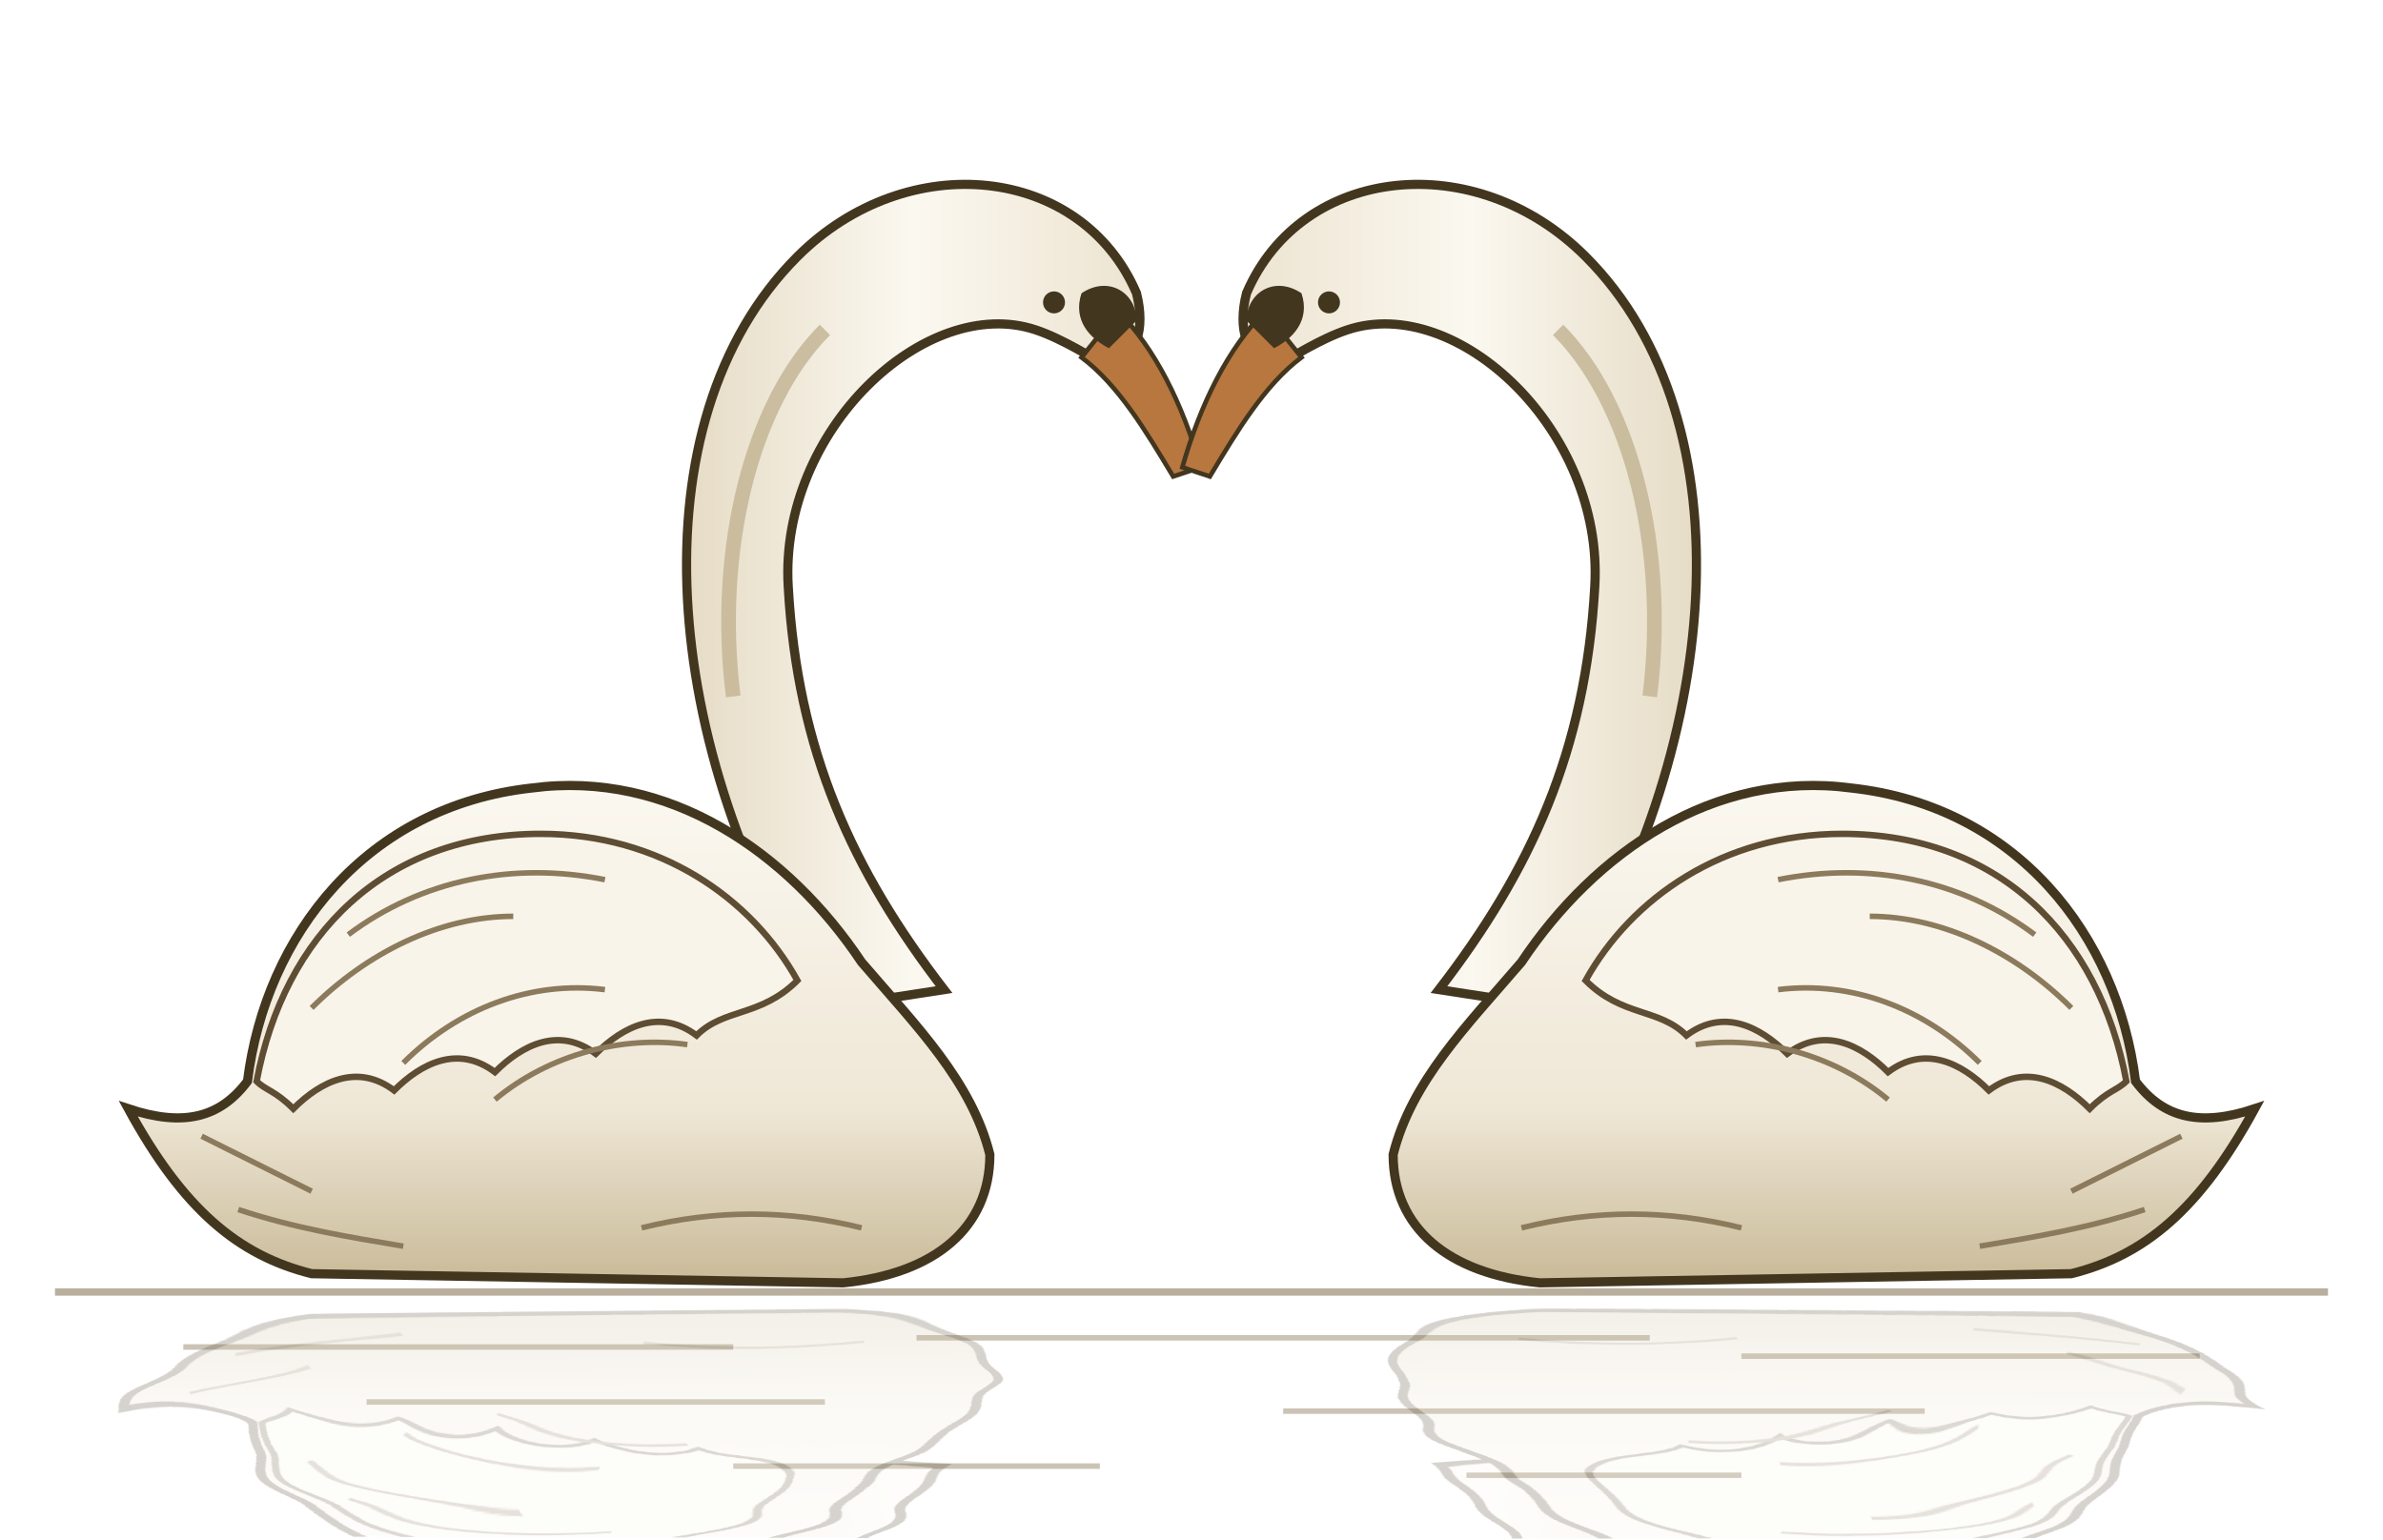
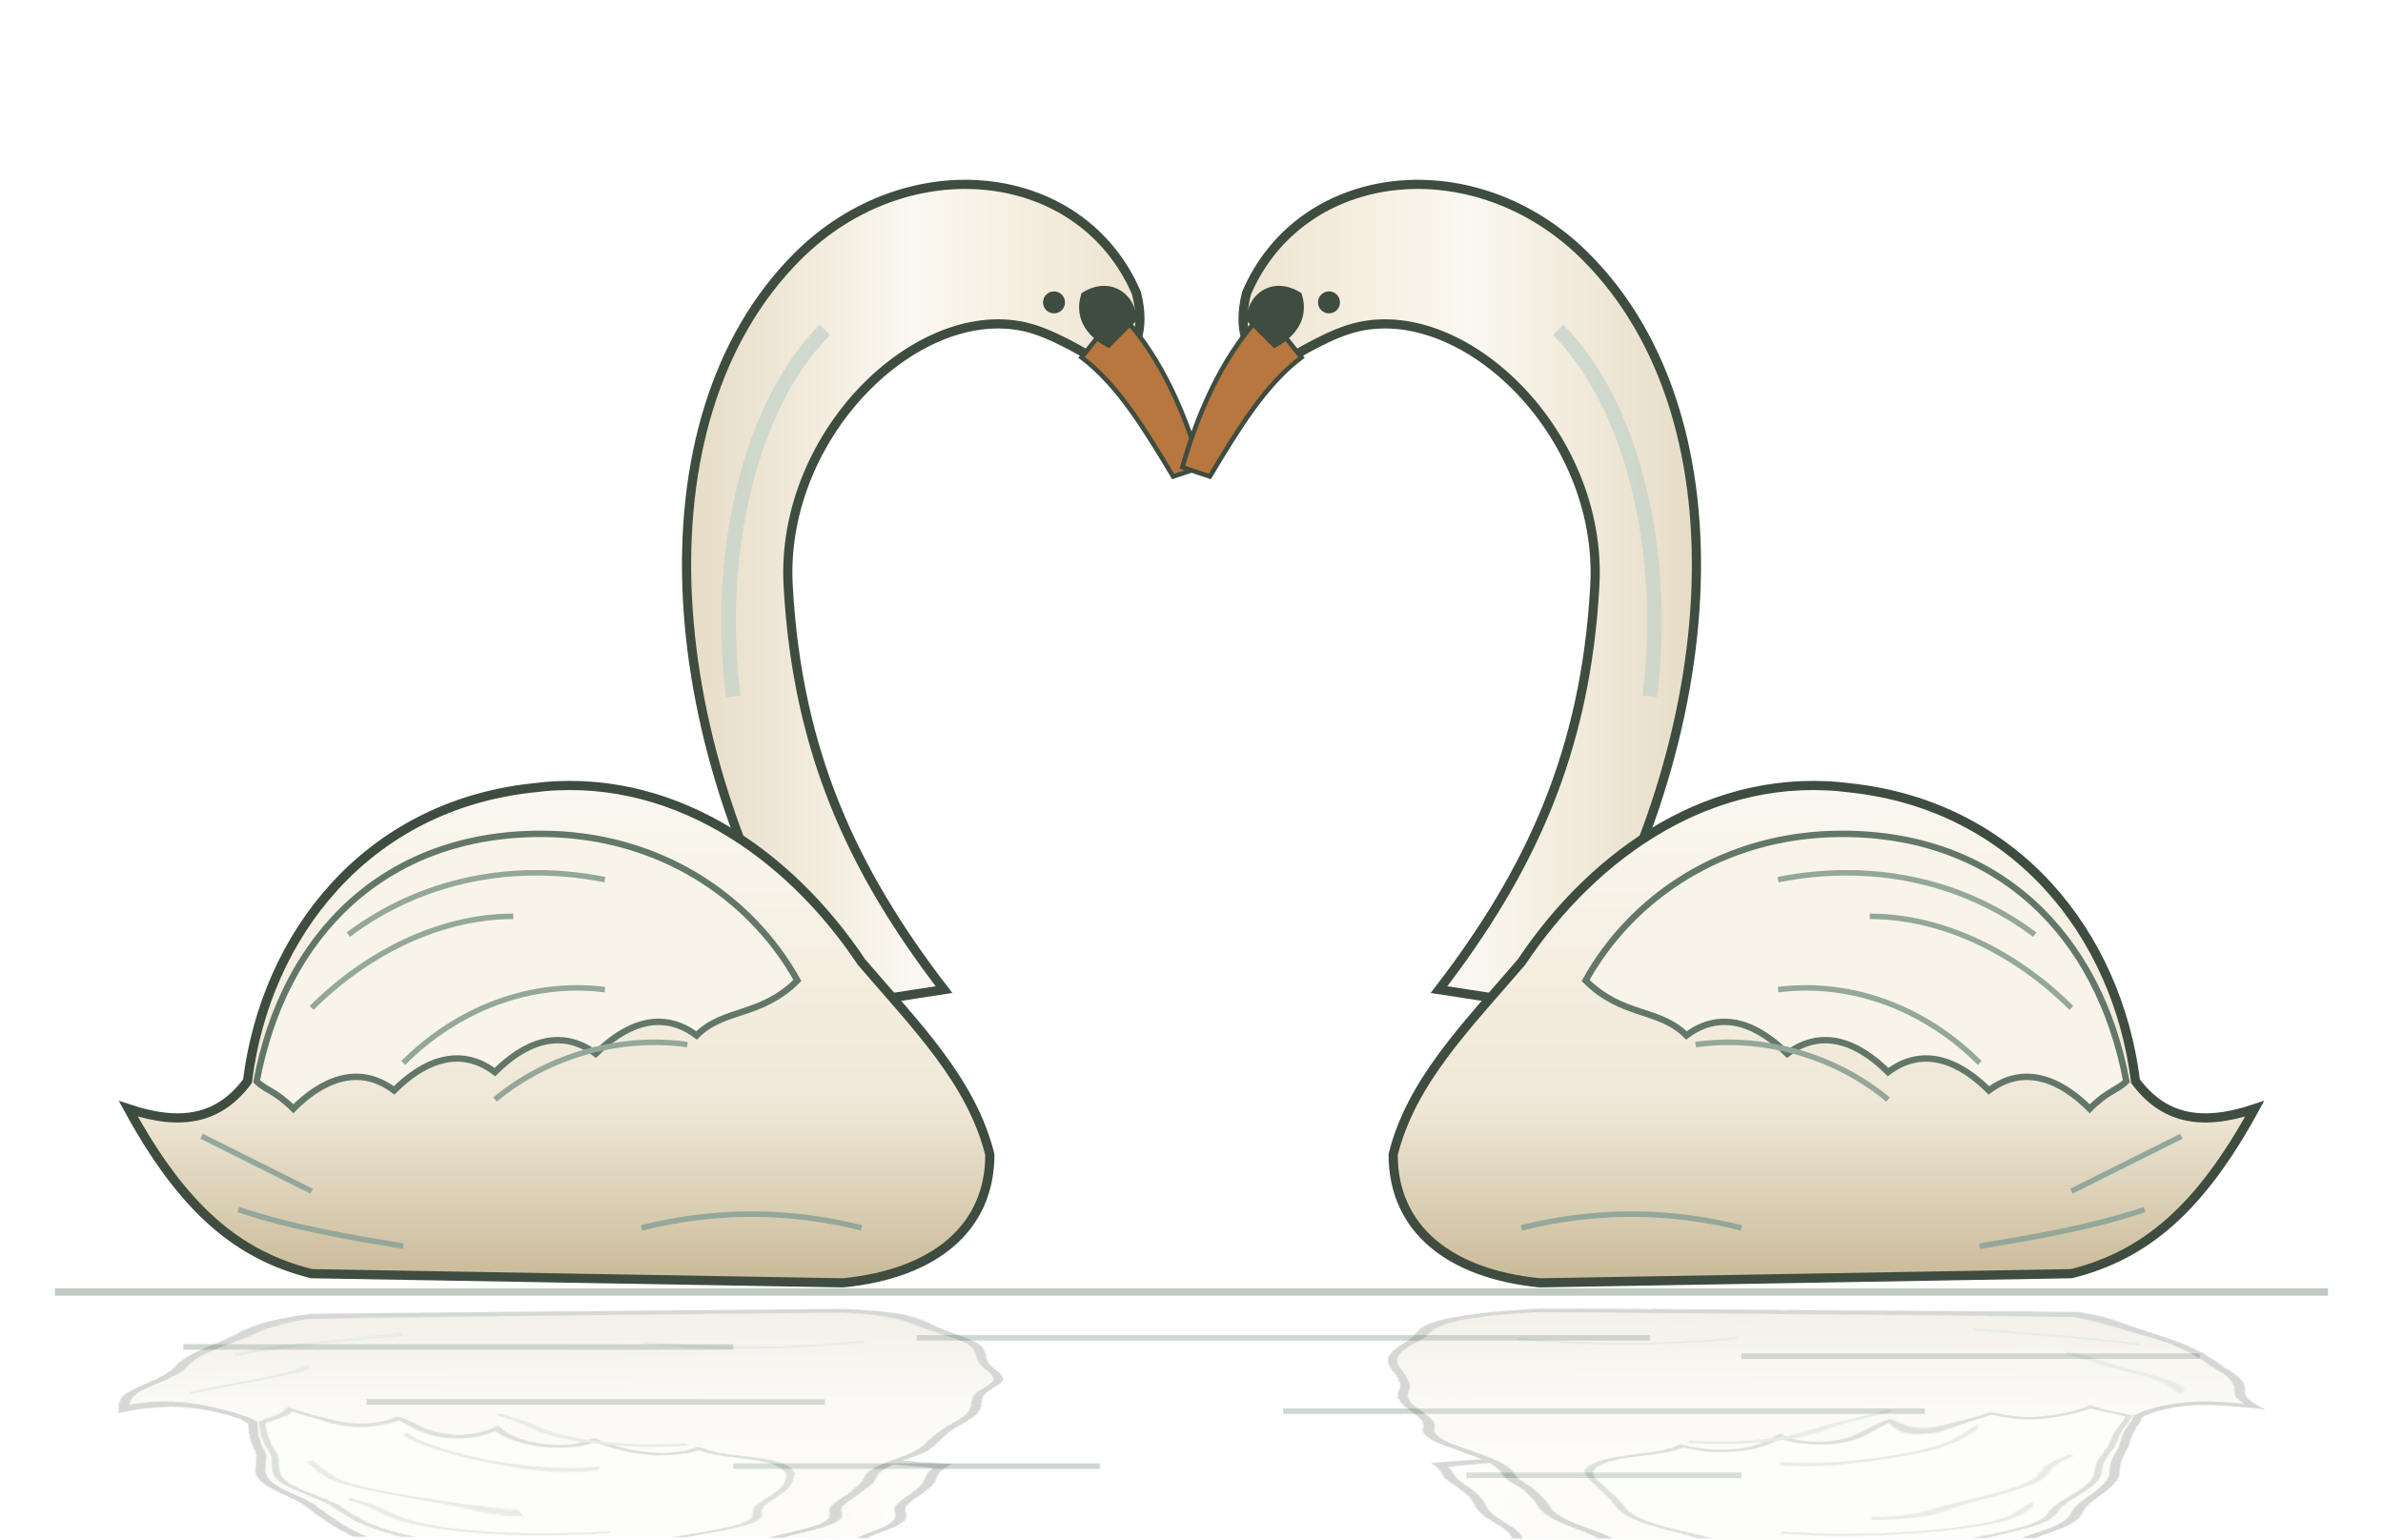
<svg xmlns="http://www.w3.org/2000/svg" viewBox="-130 -140 260 168">
  <defs>
    <linearGradient id="plume" x1="0" y1="0" x2="0" y2="1">
      <stop offset="0" stop-color="#FBF8F0" />
      <stop offset=".65" stop-color="#EFE7D6" />
      <stop offset="1" stop-color="#C9BA98" />
    </linearGradient>
    <linearGradient id="plumeN" x1="0" y1="0" x2="1" y2="0">
      <stop offset="0" stop-color="#E6DCC6" />
      <stop offset=".5" stop-color="#FBF8F0" />
      <stop offset="1" stop-color="#EDE4D1" />
    </linearGradient>
    <filter id="ripple" x="-5%" y="-5%" width="110%" height="110%">
      <feTurbulence type="fractalNoise" baseFrequency=".004 .18" numOctaves="1" seed="9" />
      <feDisplacementMap in="SourceGraphic" scale="6" xChannelSelector="R" yChannelSelector="G" />
    </filter>
  </defs>
-   <path d="M-124 1H124" stroke="#8C7A5C" stroke-width=".8" opacity=".6" />
-   <path d="M-110 7h60" stroke="#8C7A5C" stroke-width=".6" opacity=".45" />
-   <path d="M-30 6h80" stroke="#8C7A5C" stroke-width=".6" opacity=".45" />
-   <path d="M60 8h50" stroke="#8C7A5C" stroke-width=".6" opacity=".45" />
-   <path d="M-90 13h50" stroke="#8C7A5C" stroke-width=".6" opacity=".45" />
-   <path d="M10 14h70" stroke="#8C7A5C" stroke-width=".6" opacity=".45" />
-   <path d="M-50 20h40" stroke="#8C7A5C" stroke-width=".6" opacity=".45" />
-   <path d="M30 21h30" stroke="#8C7A5C" stroke-width=".6" opacity=".45" />
+   <path d="M-124 1H124" stroke="#93A79A" stroke-width=".8" opacity=".6" />
+   <path d="M-110 7h60" stroke="#93A79A" stroke-width=".6" opacity=".45" />
+   <path d="M-30 6h80" stroke="#93A79A" stroke-width=".6" opacity=".45" />
+   <path d="M60 8h50" stroke="#93A79A" stroke-width=".6" opacity=".45" />
+   <path d="M-90 13h50" stroke="#93A79A" stroke-width=".6" opacity=".45" />
+   <path d="M10 14h70" stroke="#93A79A" stroke-width=".6" opacity=".45" />
+   <path d="M-50 20h40" stroke="#93A79A" stroke-width=".6" opacity=".45" />
+   <path d="M30 21h30" stroke="#93A79A" stroke-width=".6" opacity=".45" />
  <g transform="translate(0 3) scale(1 -.55)" opacity=".22" filter="url(#ripple)">
    <g transform="">
-       <path d="M-40 -30C-58 -58 -61 -94 -43 -112C-31 -124 -12 -122 -6 -108C-5 -104 -6 -101 -9 -100C-11 -101 -14 -103 -17 -104C-29 -108 -45 -93 -44 -76C-43 -58 -37 -45 -27 -32Z" fill="url(#plumeN)" stroke="#43361F" stroke-width="1" />
-       <path d="M-50 -64C-52 -80 -48 -96 -40 -104" fill="none" stroke="#C2B391" stroke-width="1.6" opacity=".8" />
-       <path d="M-22 -14C-22 -6 -28 -1 -38 0L-96 -1C-104 -3 -110 -8 -116 -19C-110 -17 -106 -18 -103 -22C-101 -38 -90 -52 -72 -54C-57 -56 -44 -47 -36 -35C-30 -28 -24 -22 -22 -14Z" fill="url(#plume)" stroke="#43361F" stroke-width="1" />
-       <path d="M-102 -22C-99 -38 -88 -49 -71 -49C-58 -49 -48 -42 -43 -33C-47 -29 -51 -30 -54 -27C-58 -30 -62 -28 -65 -25C-69 -28 -73 -26 -76 -23C-80 -26 -84 -24 -87 -21C-91 -24 -95 -22 -98 -19C-100 -21 -101 -21 -102 -22Z" fill="#F8F4EA" stroke="#5E4D33" stroke-width=".7" />
-       <path d="M-96 -30C-90 -36 -82 -40 -74 -40M-92 -38C-84 -44 -74 -46 -64 -44M-86 -24C-80 -30 -72 -33 -64 -32M-76 -20C-70 -25 -62 -27 -55 -26M-108 -16C-104 -14 -100 -12 -96 -10M-104 -8C-98 -6 -92 -5 -86 -4M-60 -6C-52 -8 -44 -8 -36 -6" fill="none" stroke="#8C7A5C" stroke-width=".6" />
-       <path d="M-8 -106C-4 -102 -1 -96 1 -89L-2 -88C-5 -93 -8 -98 -12 -101Z" fill="#B7773F" stroke="#43361F" stroke-width=".5" />
-       <path d="M-12 -108C-9 -110 -6 -108 -6 -105L-9 -102C-11 -103 -13 -105 -12 -108Z" fill="#43361F" />
-       <circle cx="-15" cy="-107" r="1.2" fill="#43361F" />
+       <path d="M-40 -30C-58 -58 -61 -94 -43 -112C-31 -124 -12 -122 -6 -108C-5 -104 -6 -101 -9 -100C-11 -101 -14 -103 -17 -104C-29 -108 -45 -93 -44 -76C-43 -58 -37 -45 -27 -32Z" fill="url(#plumeN)" stroke="#3F4C40" stroke-width="1" />
+       <path d="M-50 -64C-52 -80 -48 -96 -40 -104" fill="none" stroke="#C8D5CA" stroke-width="1.6" opacity=".8" />
+       <path d="M-22 -14C-22 -6 -28 -1 -38 0L-96 -1C-104 -3 -110 -8 -116 -19C-110 -17 -106 -18 -103 -22C-101 -38 -90 -52 -72 -54C-57 -56 -44 -47 -36 -35C-30 -28 -24 -22 -22 -14Z" fill="url(#plume)" stroke="#3F4C40" stroke-width="1" />
+       <path d="M-102 -22C-99 -38 -88 -49 -71 -49C-58 -49 -48 -42 -43 -33C-47 -29 -51 -30 -54 -27C-58 -30 -62 -28 -65 -25C-69 -28 -73 -26 -76 -23C-80 -26 -84 -24 -87 -21C-91 -24 -95 -22 -98 -19C-100 -21 -101 -21 -102 -22Z" fill="#F8F4EA" stroke="#62776A" stroke-width=".7" />
+       <path d="M-96 -30C-90 -36 -82 -40 -74 -40M-92 -38C-84 -44 -74 -46 -64 -44M-86 -24C-80 -30 -72 -33 -64 -32M-76 -20C-70 -25 -62 -27 -55 -26M-108 -16C-104 -14 -100 -12 -96 -10M-104 -8C-98 -6 -92 -5 -86 -4M-60 -6C-52 -8 -44 -8 -36 -6" fill="none" stroke="#93A79A" stroke-width=".6" />
+       <path d="M-8 -106C-4 -102 -1 -96 1 -89L-2 -88C-5 -93 -8 -98 -12 -101Z" fill="#B7773F" stroke="#3F4C40" stroke-width=".5" />
+       <path d="M-12 -108C-9 -110 -6 -108 -6 -105L-9 -102C-11 -103 -13 -105 -12 -108Z" fill="#3F4C40" />
+       <circle cx="-15" cy="-107" r="1.2" fill="#3F4C40" />
    </g>
    <g transform="scale(-1 1)">
-       <path d="M-40 -30C-58 -58 -61 -94 -43 -112C-31 -124 -12 -122 -6 -108C-5 -104 -6 -101 -9 -100C-11 -101 -14 -103 -17 -104C-29 -108 -45 -93 -44 -76C-43 -58 -37 -45 -27 -32Z" fill="url(#plumeN)" stroke="#43361F" stroke-width="1" />
-       <path d="M-50 -64C-52 -80 -48 -96 -40 -104" fill="none" stroke="#C2B391" stroke-width="1.6" opacity=".8" />
-       <path d="M-22 -14C-22 -6 -28 -1 -38 0L-96 -1C-104 -3 -110 -8 -116 -19C-110 -17 -106 -18 -103 -22C-101 -38 -90 -52 -72 -54C-57 -56 -44 -47 -36 -35C-30 -28 -24 -22 -22 -14Z" fill="url(#plume)" stroke="#43361F" stroke-width="1" />
-       <path d="M-102 -22C-99 -38 -88 -49 -71 -49C-58 -49 -48 -42 -43 -33C-47 -29 -51 -30 -54 -27C-58 -30 -62 -28 -65 -25C-69 -28 -73 -26 -76 -23C-80 -26 -84 -24 -87 -21C-91 -24 -95 -22 -98 -19C-100 -21 -101 -21 -102 -22Z" fill="#F8F4EA" stroke="#5E4D33" stroke-width=".7" />
-       <path d="M-96 -30C-90 -36 -82 -40 -74 -40M-92 -38C-84 -44 -74 -46 -64 -44M-86 -24C-80 -30 -72 -33 -64 -32M-76 -20C-70 -25 -62 -27 -55 -26M-108 -16C-104 -14 -100 -12 -96 -10M-104 -8C-98 -6 -92 -5 -86 -4M-60 -6C-52 -8 -44 -8 -36 -6" fill="none" stroke="#8C7A5C" stroke-width=".6" />
-       <path d="M-8 -106C-4 -102 -1 -96 1 -89L-2 -88C-5 -93 -8 -98 -12 -101Z" fill="#B7773F" stroke="#43361F" stroke-width=".5" />
-       <path d="M-12 -108C-9 -110 -6 -108 -6 -105L-9 -102C-11 -103 -13 -105 -12 -108Z" fill="#43361F" />
-       <circle cx="-15" cy="-107" r="1.2" fill="#43361F" />
+       <path d="M-40 -30C-58 -58 -61 -94 -43 -112C-31 -124 -12 -122 -6 -108C-5 -104 -6 -101 -9 -100C-11 -101 -14 -103 -17 -104C-29 -108 -45 -93 -44 -76C-43 -58 -37 -45 -27 -32Z" fill="url(#plumeN)" stroke="#3F4C40" stroke-width="1" />
+       <path d="M-50 -64C-52 -80 -48 -96 -40 -104" fill="none" stroke="#C8D5CA" stroke-width="1.6" opacity=".8" />
+       <path d="M-22 -14C-22 -6 -28 -1 -38 0L-96 -1C-104 -3 -110 -8 -116 -19C-110 -17 -106 -18 -103 -22C-101 -38 -90 -52 -72 -54C-57 -56 -44 -47 -36 -35C-30 -28 -24 -22 -22 -14Z" fill="url(#plume)" stroke="#3F4C40" stroke-width="1" />
+       <path d="M-102 -22C-99 -38 -88 -49 -71 -49C-58 -49 -48 -42 -43 -33C-47 -29 -51 -30 -54 -27C-58 -30 -62 -28 -65 -25C-69 -28 -73 -26 -76 -23C-80 -26 -84 -24 -87 -21C-91 -24 -95 -22 -98 -19C-100 -21 -101 -21 -102 -22Z" fill="#F8F4EA" stroke="#62776A" stroke-width=".7" />
+       <path d="M-96 -30C-90 -36 -82 -40 -74 -40M-92 -38C-84 -44 -74 -46 -64 -44M-86 -24C-80 -30 -72 -33 -64 -32M-76 -20C-70 -25 -62 -27 -55 -26M-108 -16C-104 -14 -100 -12 -96 -10M-104 -8C-98 -6 -92 -5 -86 -4M-60 -6C-52 -8 -44 -8 -36 -6" fill="none" stroke="#93A79A" stroke-width=".6" />
+       <path d="M-8 -106C-4 -102 -1 -96 1 -89L-2 -88C-5 -93 -8 -98 -12 -101Z" fill="#B7773F" stroke="#3F4C40" stroke-width=".5" />
+       <path d="M-12 -108C-9 -110 -6 -108 -6 -105L-9 -102C-11 -103 -13 -105 -12 -108Z" fill="#3F4C40" />
+       <circle cx="-15" cy="-107" r="1.2" fill="#3F4C40" />
    </g>
  </g>
  <g transform="">
-     <path d="M-40 -30C-58 -58 -61 -94 -43 -112C-31 -124 -12 -122 -6 -108C-5 -104 -6 -101 -9 -100C-11 -101 -14 -103 -17 -104C-29 -108 -45 -93 -44 -76C-43 -58 -37 -45 -27 -32Z" fill="url(#plumeN)" stroke="#43361F" stroke-width="1" />
-     <path d="M-50 -64C-52 -80 -48 -96 -40 -104" fill="none" stroke="#C2B391" stroke-width="1.6" opacity=".8" />
-     <path d="M-22 -14C-22 -6 -28 -1 -38 0L-96 -1C-104 -3 -110 -8 -116 -19C-110 -17 -106 -18 -103 -22C-101 -38 -90 -52 -72 -54C-57 -56 -44 -47 -36 -35C-30 -28 -24 -22 -22 -14Z" fill="url(#plume)" stroke="#43361F" stroke-width="1" />
-     <path d="M-102 -22C-99 -38 -88 -49 -71 -49C-58 -49 -48 -42 -43 -33C-47 -29 -51 -30 -54 -27C-58 -30 -62 -28 -65 -25C-69 -28 -73 -26 -76 -23C-80 -26 -84 -24 -87 -21C-91 -24 -95 -22 -98 -19C-100 -21 -101 -21 -102 -22Z" fill="#F8F4EA" stroke="#5E4D33" stroke-width=".7" />
-     <path d="M-96 -30C-90 -36 -82 -40 -74 -40M-92 -38C-84 -44 -74 -46 -64 -44M-86 -24C-80 -30 -72 -33 -64 -32M-76 -20C-70 -25 -62 -27 -55 -26M-108 -16C-104 -14 -100 -12 -96 -10M-104 -8C-98 -6 -92 -5 -86 -4M-60 -6C-52 -8 -44 -8 -36 -6" fill="none" stroke="#8C7A5C" stroke-width=".6" />
-     <path d="M-8 -106C-4 -102 -1 -96 1 -89L-2 -88C-5 -93 -8 -98 -12 -101Z" fill="#B7773F" stroke="#43361F" stroke-width=".5" />
-     <path d="M-12 -108C-9 -110 -6 -108 -6 -105L-9 -102C-11 -103 -13 -105 -12 -108Z" fill="#43361F" />
-     <circle cx="-15" cy="-107" r="1.2" fill="#43361F" />
+     <path d="M-40 -30C-58 -58 -61 -94 -43 -112C-31 -124 -12 -122 -6 -108C-5 -104 -6 -101 -9 -100C-11 -101 -14 -103 -17 -104C-29 -108 -45 -93 -44 -76C-43 -58 -37 -45 -27 -32Z" fill="url(#plumeN)" stroke="#3F4C40" stroke-width="1" />
+     <path d="M-50 -64C-52 -80 -48 -96 -40 -104" fill="none" stroke="#C8D5CA" stroke-width="1.6" opacity=".8" />
+     <path d="M-22 -14C-22 -6 -28 -1 -38 0L-96 -1C-104 -3 -110 -8 -116 -19C-110 -17 -106 -18 -103 -22C-101 -38 -90 -52 -72 -54C-57 -56 -44 -47 -36 -35C-30 -28 -24 -22 -22 -14Z" fill="url(#plume)" stroke="#3F4C40" stroke-width="1" />
+     <path d="M-102 -22C-99 -38 -88 -49 -71 -49C-58 -49 -48 -42 -43 -33C-47 -29 -51 -30 -54 -27C-58 -30 -62 -28 -65 -25C-69 -28 -73 -26 -76 -23C-80 -26 -84 -24 -87 -21C-91 -24 -95 -22 -98 -19C-100 -21 -101 -21 -102 -22Z" fill="#F8F4EA" stroke="#62776A" stroke-width=".7" />
+     <path d="M-96 -30C-90 -36 -82 -40 -74 -40M-92 -38C-84 -44 -74 -46 -64 -44M-86 -24C-80 -30 -72 -33 -64 -32M-76 -20C-70 -25 -62 -27 -55 -26M-108 -16C-104 -14 -100 -12 -96 -10M-104 -8C-98 -6 -92 -5 -86 -4M-60 -6C-52 -8 -44 -8 -36 -6" fill="none" stroke="#93A79A" stroke-width=".6" />
+     <path d="M-8 -106C-4 -102 -1 -96 1 -89L-2 -88C-5 -93 -8 -98 -12 -101Z" fill="#B7773F" stroke="#3F4C40" stroke-width=".5" />
+     <path d="M-12 -108C-9 -110 -6 -108 -6 -105L-9 -102C-11 -103 -13 -105 -12 -108Z" fill="#3F4C40" />
+     <circle cx="-15" cy="-107" r="1.2" fill="#3F4C40" />
  </g>
  <g transform="scale(-1 1)">
-     <path d="M-40 -30C-58 -58 -61 -94 -43 -112C-31 -124 -12 -122 -6 -108C-5 -104 -6 -101 -9 -100C-11 -101 -14 -103 -17 -104C-29 -108 -45 -93 -44 -76C-43 -58 -37 -45 -27 -32Z" fill="url(#plumeN)" stroke="#43361F" stroke-width="1" />
-     <path d="M-50 -64C-52 -80 -48 -96 -40 -104" fill="none" stroke="#C2B391" stroke-width="1.6" opacity=".8" />
-     <path d="M-22 -14C-22 -6 -28 -1 -38 0L-96 -1C-104 -3 -110 -8 -116 -19C-110 -17 -106 -18 -103 -22C-101 -38 -90 -52 -72 -54C-57 -56 -44 -47 -36 -35C-30 -28 -24 -22 -22 -14Z" fill="url(#plume)" stroke="#43361F" stroke-width="1" />
-     <path d="M-102 -22C-99 -38 -88 -49 -71 -49C-58 -49 -48 -42 -43 -33C-47 -29 -51 -30 -54 -27C-58 -30 -62 -28 -65 -25C-69 -28 -73 -26 -76 -23C-80 -26 -84 -24 -87 -21C-91 -24 -95 -22 -98 -19C-100 -21 -101 -21 -102 -22Z" fill="#F8F4EA" stroke="#5E4D33" stroke-width=".7" />
-     <path d="M-96 -30C-90 -36 -82 -40 -74 -40M-92 -38C-84 -44 -74 -46 -64 -44M-86 -24C-80 -30 -72 -33 -64 -32M-76 -20C-70 -25 -62 -27 -55 -26M-108 -16C-104 -14 -100 -12 -96 -10M-104 -8C-98 -6 -92 -5 -86 -4M-60 -6C-52 -8 -44 -8 -36 -6" fill="none" stroke="#8C7A5C" stroke-width=".6" />
-     <path d="M-8 -106C-4 -102 -1 -96 1 -89L-2 -88C-5 -93 -8 -98 -12 -101Z" fill="#B7773F" stroke="#43361F" stroke-width=".5" />
-     <path d="M-12 -108C-9 -110 -6 -108 -6 -105L-9 -102C-11 -103 -13 -105 -12 -108Z" fill="#43361F" />
-     <circle cx="-15" cy="-107" r="1.2" fill="#43361F" />
+     <path d="M-40 -30C-58 -58 -61 -94 -43 -112C-31 -124 -12 -122 -6 -108C-5 -104 -6 -101 -9 -100C-11 -101 -14 -103 -17 -104C-29 -108 -45 -93 -44 -76C-43 -58 -37 -45 -27 -32Z" fill="url(#plumeN)" stroke="#3F4C40" stroke-width="1" />
+     <path d="M-50 -64C-52 -80 -48 -96 -40 -104" fill="none" stroke="#C8D5CA" stroke-width="1.6" opacity=".8" />
+     <path d="M-22 -14C-22 -6 -28 -1 -38 0L-96 -1C-104 -3 -110 -8 -116 -19C-110 -17 -106 -18 -103 -22C-101 -38 -90 -52 -72 -54C-57 -56 -44 -47 -36 -35C-30 -28 -24 -22 -22 -14Z" fill="url(#plume)" stroke="#3F4C40" stroke-width="1" />
+     <path d="M-102 -22C-99 -38 -88 -49 -71 -49C-58 -49 -48 -42 -43 -33C-47 -29 -51 -30 -54 -27C-58 -30 -62 -28 -65 -25C-69 -28 -73 -26 -76 -23C-80 -26 -84 -24 -87 -21C-91 -24 -95 -22 -98 -19C-100 -21 -101 -21 -102 -22Z" fill="#F8F4EA" stroke="#62776A" stroke-width=".7" />
+     <path d="M-96 -30C-90 -36 -82 -40 -74 -40M-92 -38C-84 -44 -74 -46 -64 -44M-86 -24C-80 -30 -72 -33 -64 -32M-76 -20C-70 -25 -62 -27 -55 -26M-108 -16C-104 -14 -100 -12 -96 -10M-104 -8C-98 -6 -92 -5 -86 -4M-60 -6C-52 -8 -44 -8 -36 -6" fill="none" stroke="#93A79A" stroke-width=".6" />
+     <path d="M-8 -106C-4 -102 -1 -96 1 -89L-2 -88C-5 -93 -8 -98 -12 -101Z" fill="#B7773F" stroke="#3F4C40" stroke-width=".5" />
+     <path d="M-12 -108C-9 -110 -6 -108 -6 -105L-9 -102C-11 -103 -13 -105 -12 -108Z" fill="#3F4C40" />
+     <circle cx="-15" cy="-107" r="1.2" fill="#3F4C40" />
  </g>
</svg>
